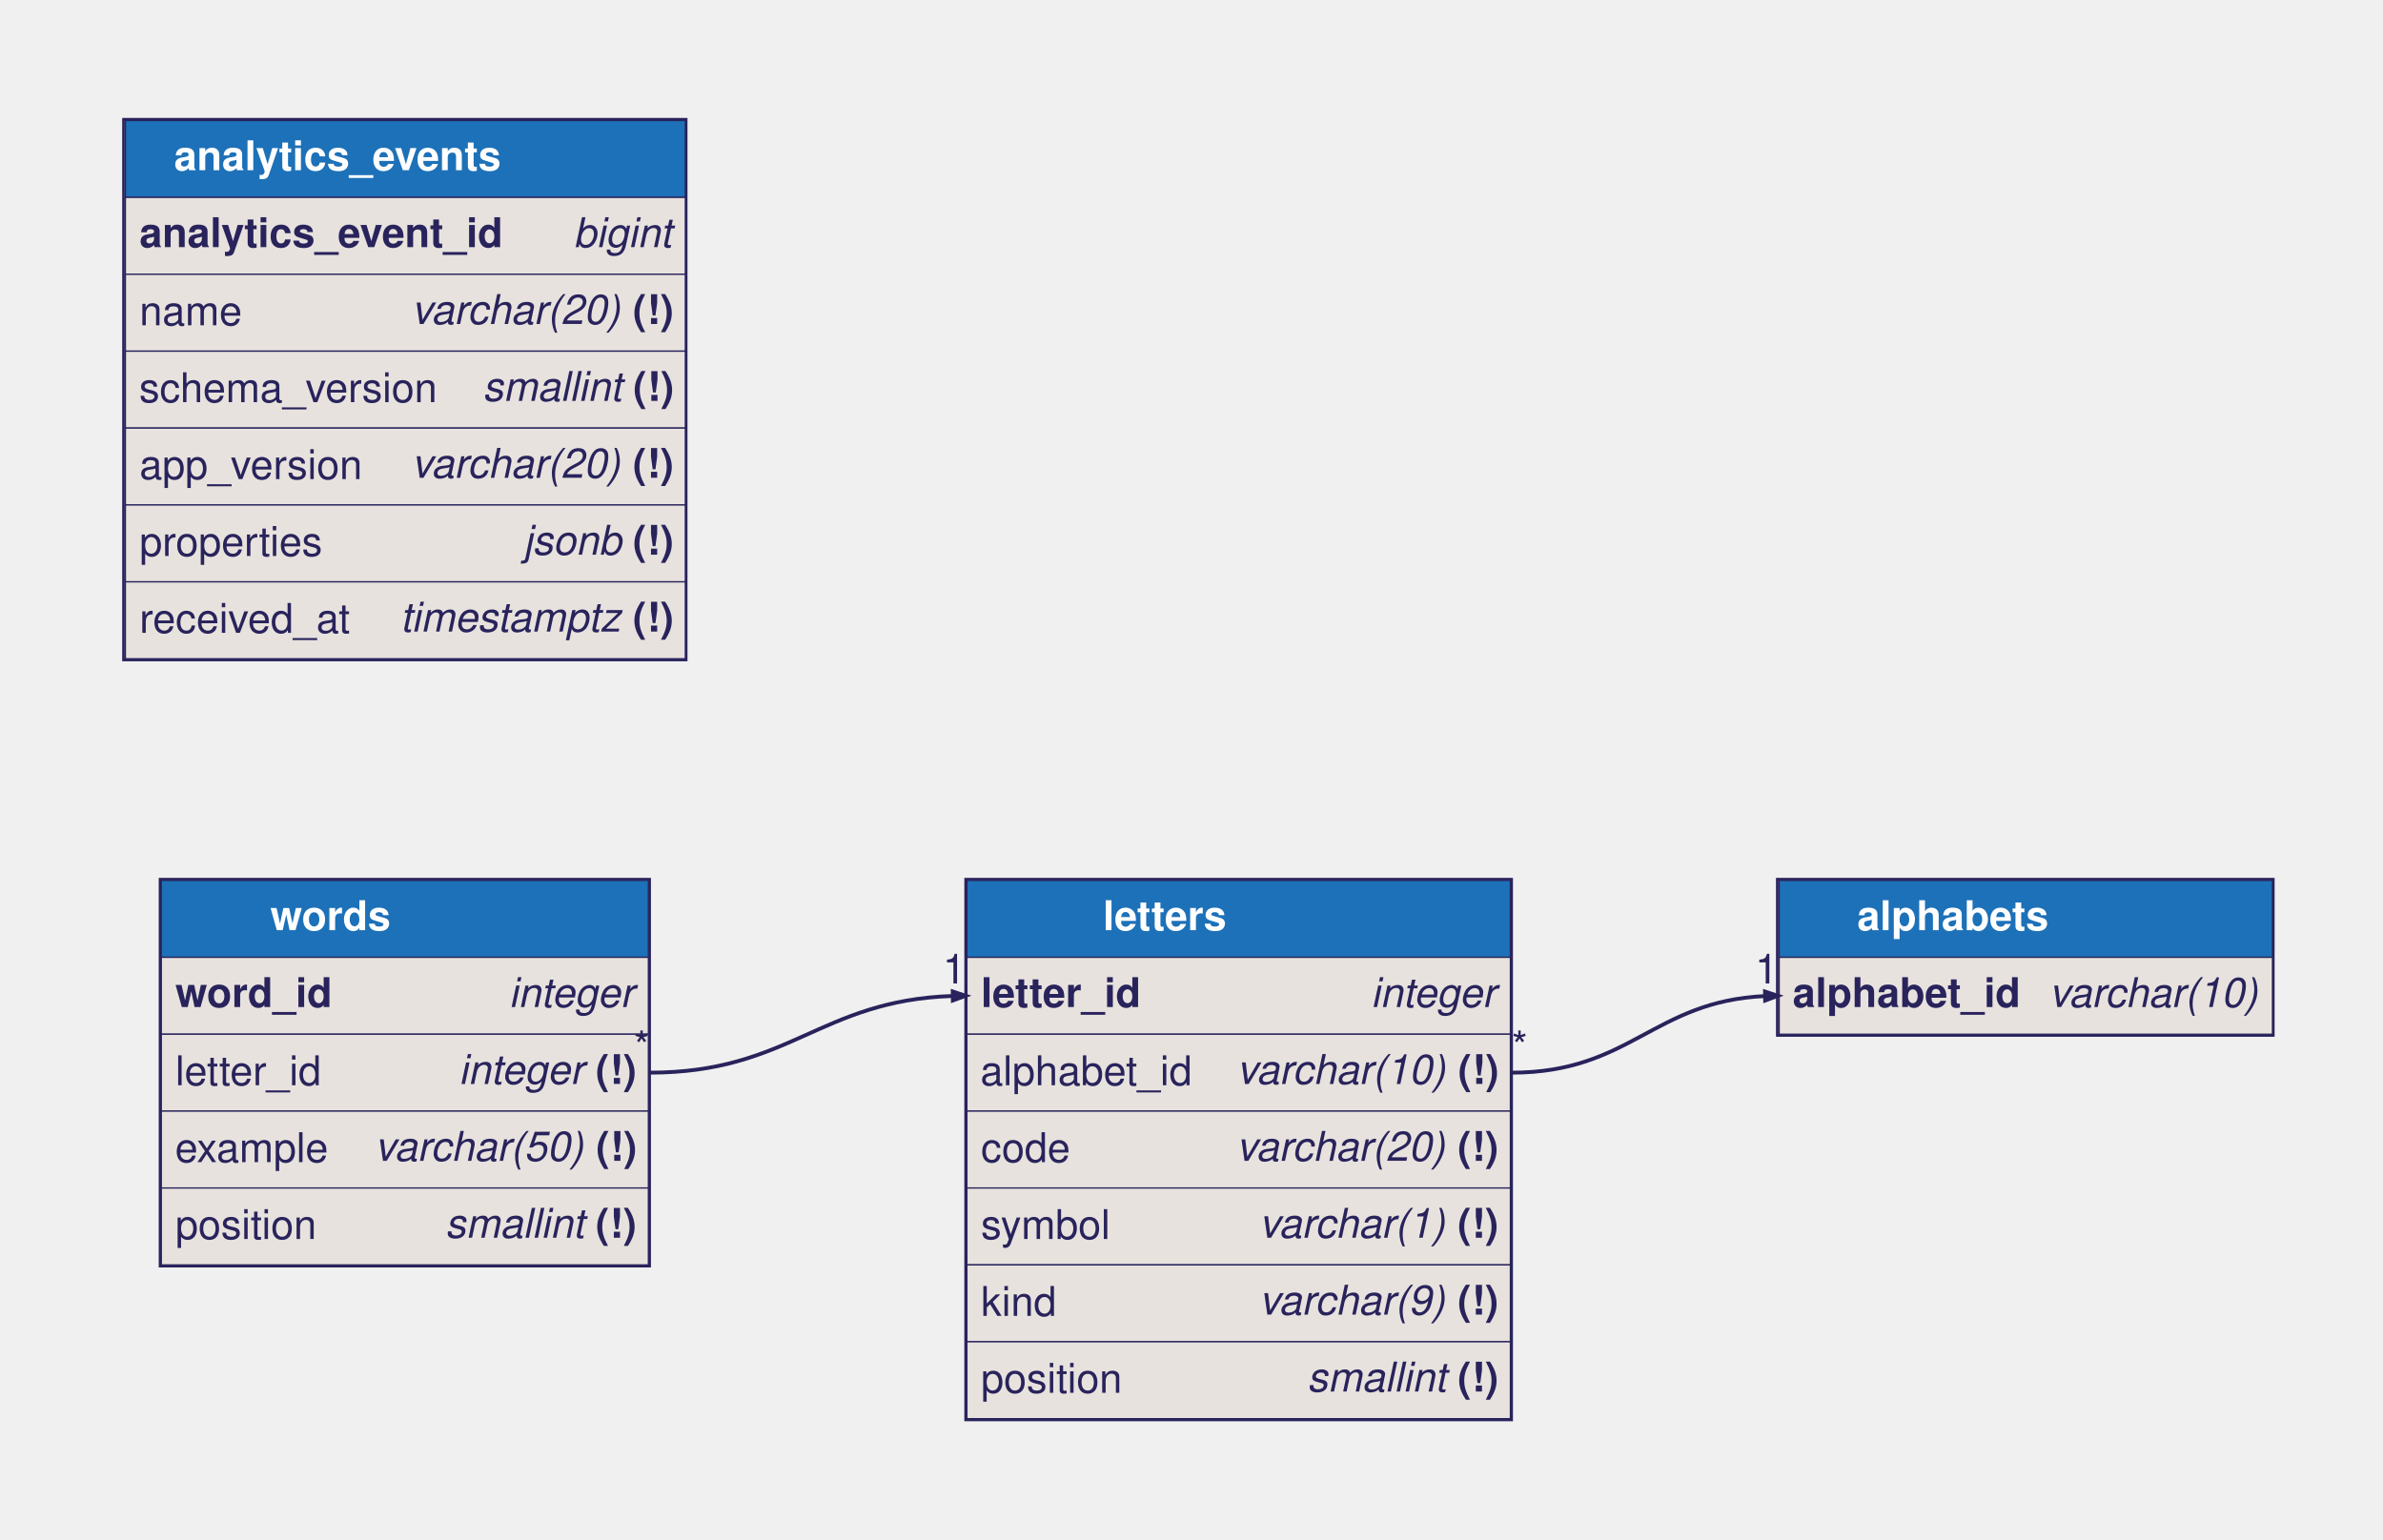
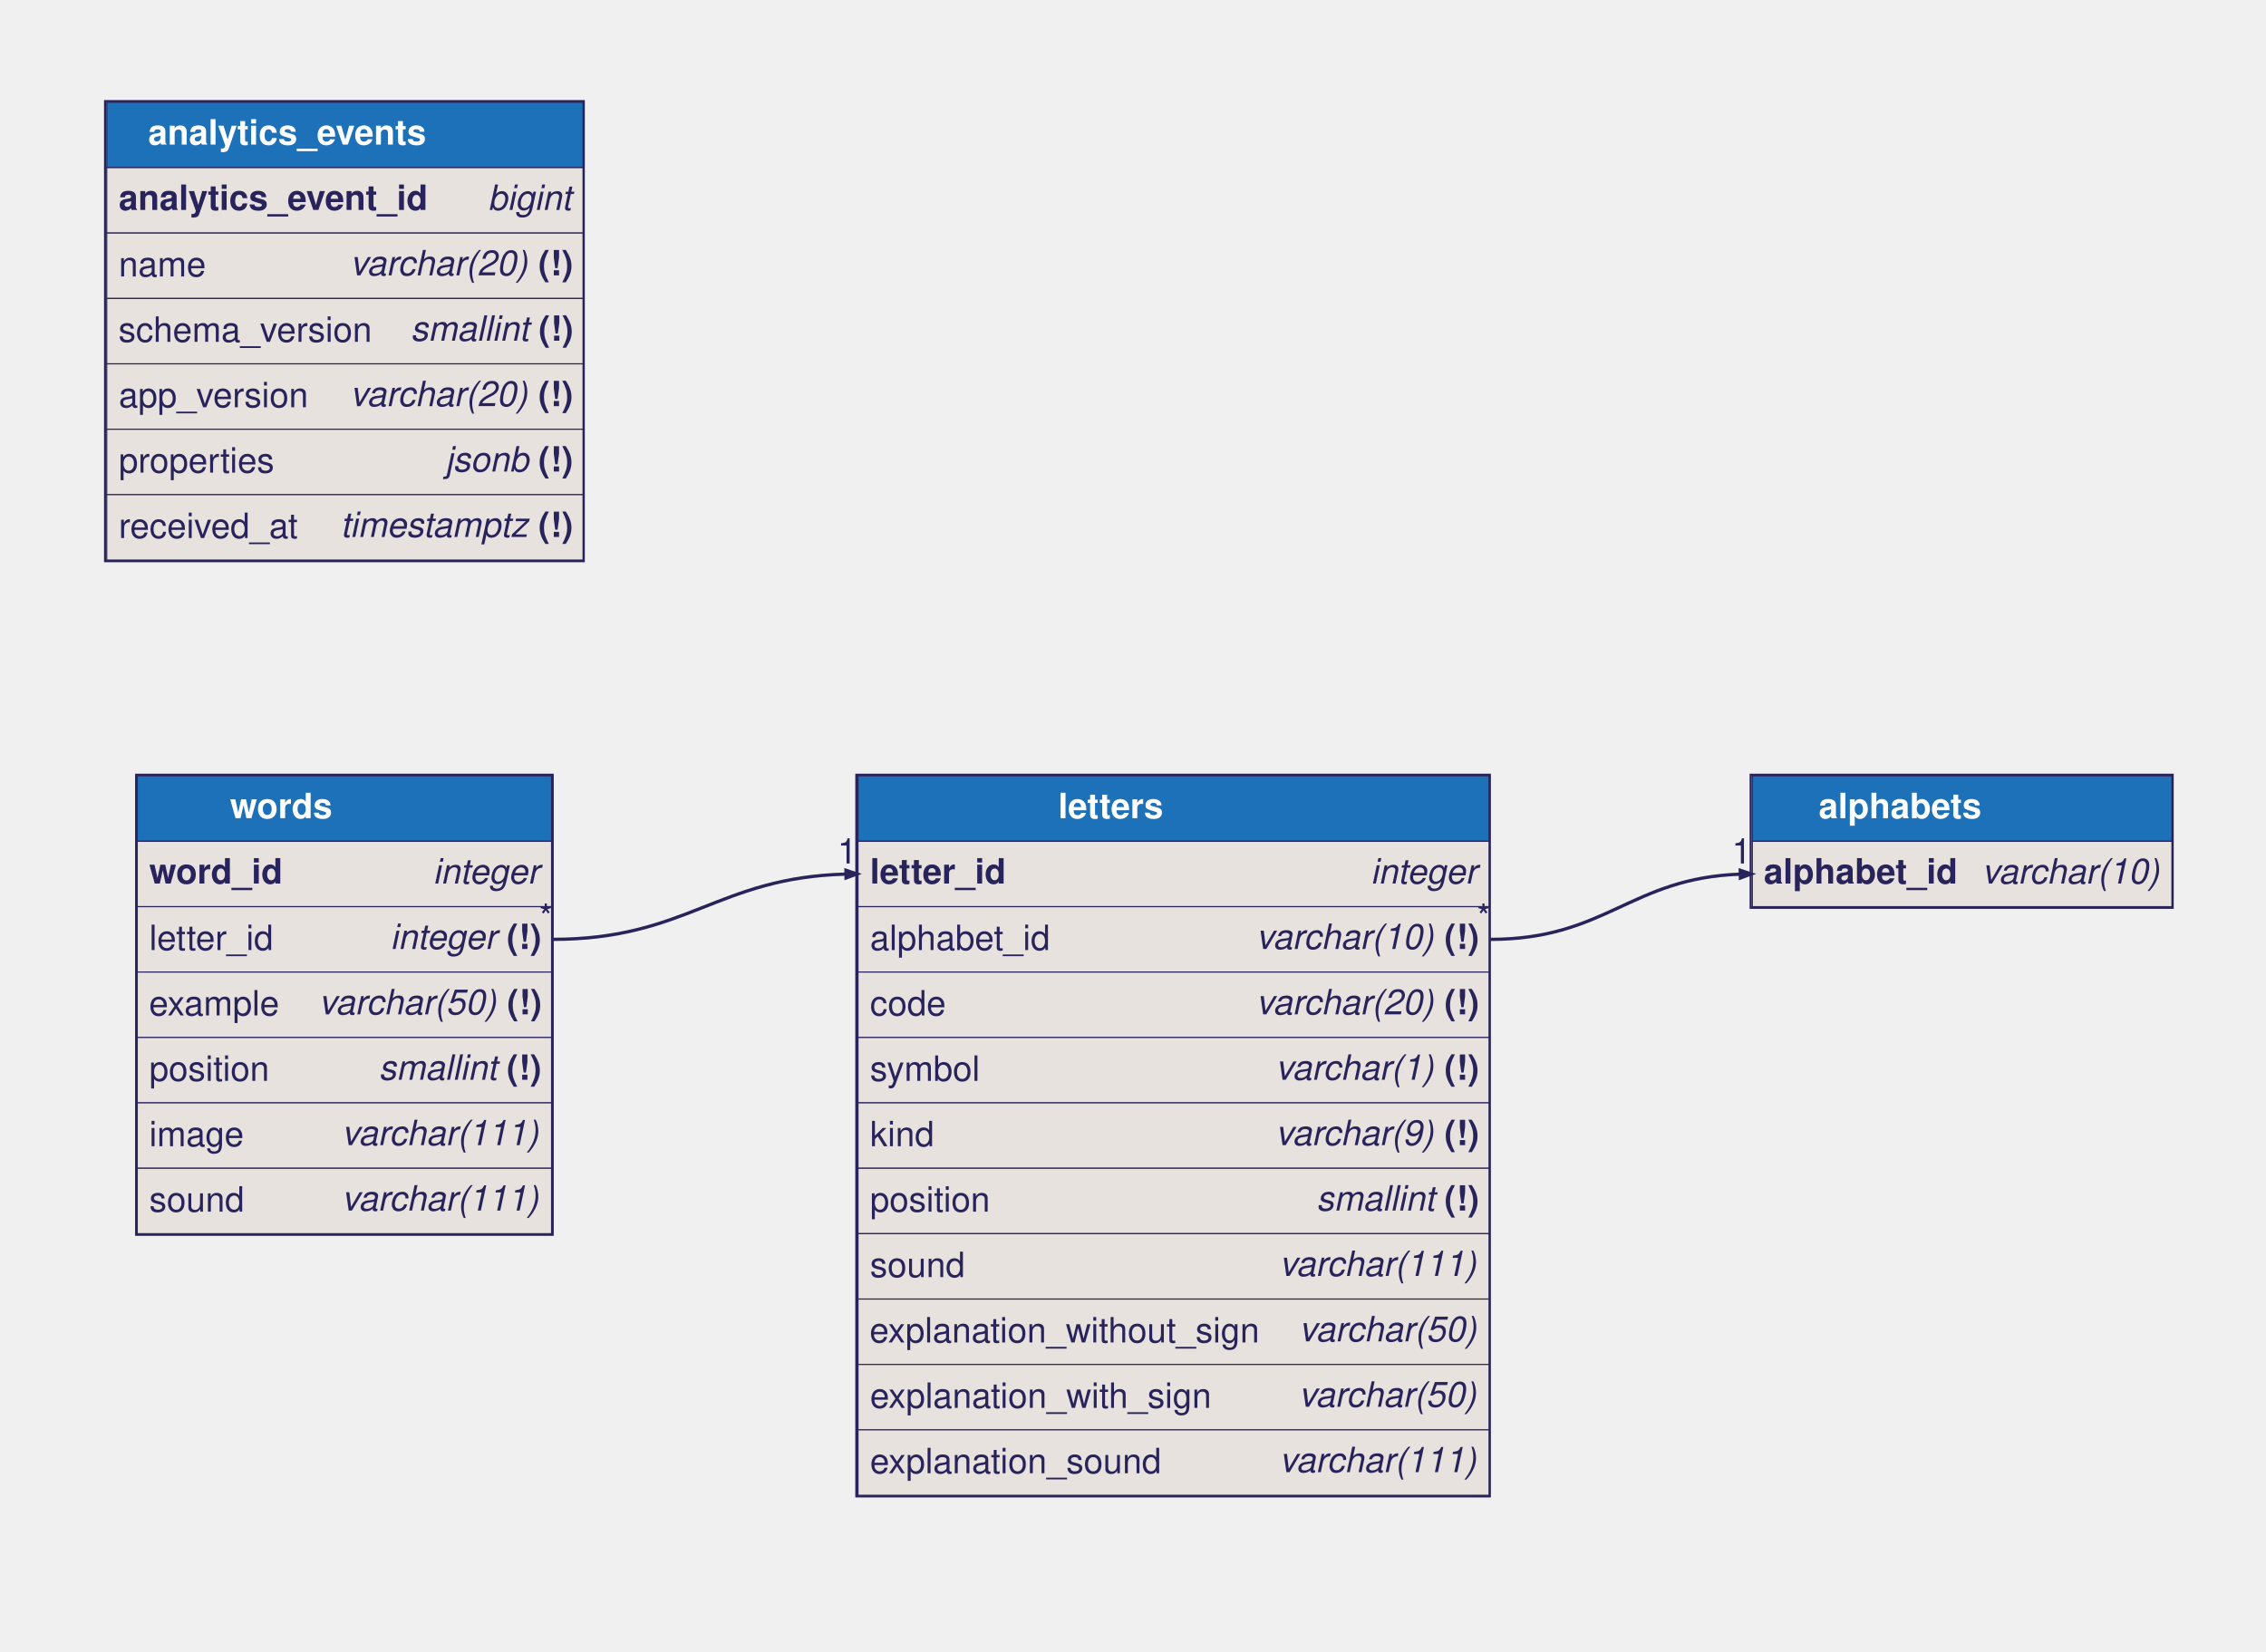
- <svg xmlns="http://www.w3.org/2000/svg" width="1859pt" height="1201pt" viewBox="0.00 0.00 1859.08 1200.63">
-   <g id="graph0" class="graph" transform="scale(1 1) rotate(0) translate(4 1196.63)">
+ <svg xmlns="http://www.w3.org/2000/svg" width="2078pt" height="1515pt" viewBox="0.00 0.00 2078.28 1515.33">
+   <g id="graph0" class="graph" transform="scale(1 1) rotate(0) translate(4 1511.33)">
    <g id="alphabets" class="node">
-       <ellipse fill="none" stroke="black" stroke-width="0" cx="1576.02" cy="-449.81" rx="275.13" ry="87.86" />
-       <polygon fill="#1d71b8" stroke="transparent" points="1384.02,-449.81 1384.02,-509.81 1769.02,-509.81 1769.02,-449.81 1384.02,-449.81" />
-       <polygon fill="none" stroke="#29235c" points="1384.02,-449.81 1384.02,-509.81 1769.02,-509.81 1769.02,-449.81 1384.02,-449.81" />
-       <text text-anchor="start" x="1444.9" y="-471.01" font-family="Helvetica,sans-Serif" font-weight="bold" font-size="32.00" fill="#ffffff">       alphabets       </text>
-       <polygon fill="#e7e2dd" stroke="transparent" points="1384.02,-389.81 1384.02,-449.81 1769.02,-449.81 1769.02,-389.81 1384.02,-389.81" />
-       <polygon fill="none" stroke="#29235c" points="1384.02,-389.81 1384.02,-449.81 1769.02,-449.81 1769.02,-389.81 1384.02,-389.81" />
-       <text text-anchor="start" x="1394.53" y="-411.01" font-family="Helvetica,sans-Serif" font-weight="bold" font-size="32.00" fill="#29235c">alphabet_id</text>
-       <text text-anchor="start" x="1559.93" y="-411.01" font-family="Helvetica,sans-Serif" font-size="32.00" fill="#29235c">    </text>
-       <text text-anchor="start" x="1594.74" y="-411.01" font-family="Helvetica,sans-Serif" font-style="italic" font-size="32.00" fill="#29235c">varchar(10)</text>
-       <polygon fill="none" stroke="#29235c" stroke-width="2" points="1382.52,-388.81 1382.52,-510.81 1769.52,-510.81 1769.52,-388.81 1382.52,-388.81" />
+       <ellipse fill="none" stroke="black" stroke-width="0" cx="1795.22" cy="-739.52" rx="275.13" ry="87.86" />
+       <polygon fill="#1d71b8" stroke="transparent" points="1603.22,-739.52 1603.22,-799.52 1988.22,-799.52 1988.22,-739.52 1603.22,-739.52" />
+       <polygon fill="none" stroke="#29235c" points="1603.22,-739.52 1603.22,-799.52 1988.22,-799.52 1988.22,-739.52 1603.22,-739.52" />
+       <text text-anchor="start" x="1664.11" y="-760.72" font-family="Helvetica,sans-Serif" font-weight="bold" font-size="32.00" fill="#ffffff">       alphabets       </text>
+       <polygon fill="#e7e2dd" stroke="transparent" points="1603.22,-679.52 1603.22,-739.52 1988.22,-739.52 1988.22,-679.52 1603.22,-679.52" />
+       <polygon fill="none" stroke="#29235c" points="1603.22,-679.52 1603.22,-739.52 1988.22,-739.52 1988.22,-679.52 1603.22,-679.52" />
+       <text text-anchor="start" x="1613.73" y="-700.72" font-family="Helvetica,sans-Serif" font-weight="bold" font-size="32.00" fill="#29235c">alphabet_id</text>
+       <text text-anchor="start" x="1779.14" y="-700.72" font-family="Helvetica,sans-Serif" font-size="32.00" fill="#29235c">    </text>
+       <text text-anchor="start" x="1813.94" y="-700.72" font-family="Helvetica,sans-Serif" font-style="italic" font-size="32.00" fill="#29235c">varchar(10)</text>
+       <polygon fill="none" stroke="#29235c" stroke-width="2" points="1601.72,-678.52 1601.72,-800.52 1988.72,-800.52 1988.72,-678.52 1601.72,-678.52" />
    </g>
    <g id="letters" class="node">
-       <ellipse fill="none" stroke="black" stroke-width="0" cx="962.31" cy="-299.81" rx="302.78" ry="299.63" />
-       <polygon fill="#1d71b8" stroke="transparent" points="750.31,-449.81 750.31,-509.81 1174.31,-509.81 1174.31,-449.81 750.31,-449.81" />
-       <polygon fill="none" stroke="#29235c" points="750.31,-449.81 750.31,-509.81 1174.31,-509.81 1174.31,-449.81 750.31,-449.81" />
-       <text text-anchor="start" x="856.5" y="-471.01" font-family="Helvetica,sans-Serif" font-weight="bold" font-size="32.00" fill="#ffffff">       letters       </text>
-       <polygon fill="#e7e2dd" stroke="transparent" points="750.31,-389.81 750.31,-449.81 1174.31,-449.81 1174.31,-389.81 750.31,-389.81" />
-       <polygon fill="none" stroke="#29235c" points="750.31,-389.81 750.31,-449.81 1174.31,-449.81 1174.31,-389.81 750.31,-389.81" />
-       <text text-anchor="start" x="761.31" y="-411.01" font-family="Helvetica,sans-Serif" font-weight="bold" font-size="32.00" fill="#29235c">letter_id</text>
-       <text text-anchor="start" x="875.11" y="-411.01" font-family="Helvetica,sans-Serif" font-size="32.00" fill="#29235c">    </text>
-       <text text-anchor="start" x="1065.51" y="-411.01" font-family="Helvetica,sans-Serif" font-style="italic" font-size="32.00" fill="#29235c">integer</text>
-       <polygon fill="#e7e2dd" stroke="transparent" points="750.31,-329.81 750.31,-389.81 1174.31,-389.81 1174.31,-329.81 750.31,-329.81" />
-       <polygon fill="none" stroke="#29235c" points="750.31,-329.81 750.31,-389.81 1174.31,-389.81 1174.31,-329.81 750.31,-329.81" />
-       <text text-anchor="start" x="760.82" y="-350.01" font-family="Helvetica,sans-Serif" font-size="32.00" fill="#29235c">alphabet_id    </text>
-       <text text-anchor="start" x="960.99" y="-351.01" font-family="Helvetica,sans-Serif" font-style="italic" font-size="32.00" fill="#29235c">varchar(10)</text>
-       <text text-anchor="start" x="1124.54" y="-351.01" font-family="Helvetica,sans-Serif" font-size="32.00" fill="#29235c"> </text>
-       <text text-anchor="start" x="1133.43" y="-351.01" font-family="Helvetica,sans-Serif" font-weight="bold" font-size="32.00" fill="#29235c">(!)</text>
-       <polygon fill="#e7e2dd" stroke="transparent" points="750.31,-269.81 750.31,-329.81 1174.31,-329.81 1174.31,-269.81 750.31,-269.81" />
-       <polygon fill="none" stroke="#29235c" points="750.31,-269.81 750.31,-329.81 1174.31,-329.81 1174.31,-269.81 750.31,-269.81" />
-       <text text-anchor="start" x="761.31" y="-290.01" font-family="Helvetica,sans-Serif" font-size="32.00" fill="#29235c">code    </text>
-       <text text-anchor="start" x="960.66" y="-291.01" font-family="Helvetica,sans-Serif" font-style="italic" font-size="32.00" fill="#29235c">varchar(20)</text>
-       <text text-anchor="start" x="1124.22" y="-291.01" font-family="Helvetica,sans-Serif" font-size="32.00" fill="#29235c"> </text>
-       <text text-anchor="start" x="1133.11" y="-291.01" font-family="Helvetica,sans-Serif" font-weight="bold" font-size="32.00" fill="#29235c">(!)</text>
-       <polygon fill="#e7e2dd" stroke="transparent" points="750.31,-209.81 750.31,-269.81 1174.31,-269.81 1174.31,-209.81 750.31,-209.81" />
-       <polygon fill="none" stroke="#29235c" points="750.31,-209.81 750.31,-269.81 1174.31,-269.81 1174.31,-209.81 750.31,-209.81" />
-       <text text-anchor="start" x="761.31" y="-230.01" font-family="Helvetica,sans-Serif" font-size="32.00" fill="#29235c">symbol    </text>
-       <text text-anchor="start" x="978.45" y="-231.01" font-family="Helvetica,sans-Serif" font-style="italic" font-size="32.00" fill="#29235c">varchar(1)</text>
-       <text text-anchor="start" x="1124.22" y="-231.01" font-family="Helvetica,sans-Serif" font-size="32.00" fill="#29235c"> </text>
-       <text text-anchor="start" x="1133.11" y="-231.01" font-family="Helvetica,sans-Serif" font-weight="bold" font-size="32.00" fill="#29235c">(!)</text>
-       <polygon fill="#e7e2dd" stroke="transparent" points="750.31,-149.81 750.31,-209.81 1174.31,-209.81 1174.31,-149.81 750.31,-149.81" />
-       <polygon fill="none" stroke="#29235c" points="750.31,-149.81 750.31,-209.81 1174.31,-209.81 1174.31,-149.81 750.31,-149.81" />
-       <text text-anchor="start" x="761.31" y="-170.01" font-family="Helvetica,sans-Serif" font-size="32.00" fill="#29235c">kind    </text>
-       <text text-anchor="start" x="978.45" y="-171.01" font-family="Helvetica,sans-Serif" font-style="italic" font-size="32.00" fill="#29235c">varchar(9)</text>
-       <text text-anchor="start" x="1124.22" y="-171.01" font-family="Helvetica,sans-Serif" font-size="32.00" fill="#29235c"> </text>
-       <text text-anchor="start" x="1133.11" y="-171.01" font-family="Helvetica,sans-Serif" font-weight="bold" font-size="32.00" fill="#29235c">(!)</text>
-       <polygon fill="#e7e2dd" stroke="transparent" points="750.31,-89.81 750.31,-149.81 1174.31,-149.81 1174.31,-89.81 750.31,-89.81" />
-       <polygon fill="none" stroke="#29235c" points="750.31,-89.81 750.31,-149.81 1174.31,-149.81 1174.31,-89.81 750.31,-89.81" />
-       <text text-anchor="start" x="761.31" y="-110.01" font-family="Helvetica,sans-Serif" font-size="32.00" fill="#29235c">position    </text>
-       <text text-anchor="start" x="1015.79" y="-111.01" font-family="Helvetica,sans-Serif" font-style="italic" font-size="32.00" fill="#29235c">smallint</text>
-       <text text-anchor="start" x="1124.22" y="-111.01" font-family="Helvetica,sans-Serif" font-size="32.00" fill="#29235c"> </text>
-       <text text-anchor="start" x="1133.11" y="-111.01" font-family="Helvetica,sans-Serif" font-weight="bold" font-size="32.00" fill="#29235c">(!)</text>
-       <polygon fill="none" stroke="#29235c" stroke-width="2" points="749.31,-88.81 749.31,-510.81 1175.31,-510.81 1175.31,-88.81 749.31,-88.81" />
+       <ellipse fill="none" stroke="black" stroke-width="0" cx="1071.91" cy="-469.52" rx="412.49" ry="469.54" />
+       <polygon fill="#1d71b8" stroke="transparent" points="782.91,-739.52 782.91,-799.52 1361.91,-799.52 1361.91,-739.52 782.91,-739.52" />
+       <polygon fill="none" stroke="#29235c" points="782.91,-739.52 782.91,-799.52 1361.91,-799.52 1361.91,-739.52 782.91,-739.52" />
+       <text text-anchor="start" x="966.6" y="-760.72" font-family="Helvetica,sans-Serif" font-weight="bold" font-size="32.00" fill="#ffffff">       letters       </text>
+       <polygon fill="#e7e2dd" stroke="transparent" points="782.91,-679.52 782.91,-739.52 1361.91,-739.52 1361.91,-679.52 782.91,-679.52" />
+       <polygon fill="none" stroke="#29235c" points="782.91,-679.52 782.91,-739.52 1361.91,-739.52 1361.91,-679.52 782.91,-679.52" />
+       <text text-anchor="start" x="793.91" y="-700.72" font-family="Helvetica,sans-Serif" font-weight="bold" font-size="32.00" fill="#29235c">letter_id</text>
+       <text text-anchor="start" x="907.71" y="-700.72" font-family="Helvetica,sans-Serif" font-size="32.00" fill="#29235c">    </text>
+       <text text-anchor="start" x="1253.11" y="-700.72" font-family="Helvetica,sans-Serif" font-style="italic" font-size="32.00" fill="#29235c">integer</text>
+       <polygon fill="#e7e2dd" stroke="transparent" points="782.91,-619.52 782.91,-679.52 1361.91,-679.52 1361.91,-619.52 782.91,-619.52" />
+       <polygon fill="none" stroke="#29235c" points="782.91,-619.52 782.91,-679.52 1361.91,-679.52 1361.91,-619.52 782.91,-619.52" />
+       <text text-anchor="start" x="793.91" y="-639.72" font-family="Helvetica,sans-Serif" font-size="32.00" fill="#29235c">alphabet_id    </text>
+       <text text-anchor="start" x="1148.27" y="-640.72" font-family="Helvetica,sans-Serif" font-style="italic" font-size="32.00" fill="#29235c">varchar(10)</text>
+       <text text-anchor="start" x="1311.82" y="-640.72" font-family="Helvetica,sans-Serif" font-size="32.00" fill="#29235c"> </text>
+       <text text-anchor="start" x="1320.71" y="-640.72" font-family="Helvetica,sans-Serif" font-weight="bold" font-size="32.00" fill="#29235c">(!)</text>
+       <polygon fill="#e7e2dd" stroke="transparent" points="782.91,-559.52 782.91,-619.52 1361.91,-619.52 1361.91,-559.52 782.91,-559.52" />
+       <polygon fill="none" stroke="#29235c" points="782.91,-559.52 782.91,-619.52 1361.91,-619.52 1361.91,-559.52 782.91,-559.52" />
+       <text text-anchor="start" x="793.91" y="-579.72" font-family="Helvetica,sans-Serif" font-size="32.00" fill="#29235c">code    </text>
+       <text text-anchor="start" x="1148.27" y="-580.72" font-family="Helvetica,sans-Serif" font-style="italic" font-size="32.00" fill="#29235c">varchar(20)</text>
+       <text text-anchor="start" x="1311.82" y="-580.72" font-family="Helvetica,sans-Serif" font-size="32.00" fill="#29235c"> </text>
+       <text text-anchor="start" x="1320.71" y="-580.72" font-family="Helvetica,sans-Serif" font-weight="bold" font-size="32.00" fill="#29235c">(!)</text>
+       <polygon fill="#e7e2dd" stroke="transparent" points="782.91,-499.52 782.91,-559.52 1361.91,-559.52 1361.91,-499.52 782.91,-499.52" />
+       <polygon fill="none" stroke="#29235c" points="782.91,-499.52 782.91,-559.52 1361.91,-559.52 1361.91,-499.52 782.91,-499.52" />
+       <text text-anchor="start" x="793.91" y="-519.72" font-family="Helvetica,sans-Serif" font-size="32.00" fill="#29235c">symbol    </text>
+       <text text-anchor="start" x="1166.05" y="-520.72" font-family="Helvetica,sans-Serif" font-style="italic" font-size="32.00" fill="#29235c">varchar(1)</text>
+       <text text-anchor="start" x="1311.82" y="-520.72" font-family="Helvetica,sans-Serif" font-size="32.00" fill="#29235c"> </text>
+       <text text-anchor="start" x="1320.71" y="-520.72" font-family="Helvetica,sans-Serif" font-weight="bold" font-size="32.00" fill="#29235c">(!)</text>
+       <polygon fill="#e7e2dd" stroke="transparent" points="782.91,-439.52 782.91,-499.52 1361.91,-499.52 1361.91,-439.52 782.91,-439.52" />
+       <polygon fill="none" stroke="#29235c" points="782.91,-439.52 782.91,-499.52 1361.91,-499.52 1361.91,-439.52 782.91,-439.52" />
+       <text text-anchor="start" x="793.91" y="-459.72" font-family="Helvetica,sans-Serif" font-size="32.00" fill="#29235c">kind    </text>
+       <text text-anchor="start" x="1166.05" y="-460.72" font-family="Helvetica,sans-Serif" font-style="italic" font-size="32.00" fill="#29235c">varchar(9)</text>
+       <text text-anchor="start" x="1311.82" y="-460.72" font-family="Helvetica,sans-Serif" font-size="32.00" fill="#29235c"> </text>
+       <text text-anchor="start" x="1320.71" y="-460.72" font-family="Helvetica,sans-Serif" font-weight="bold" font-size="32.00" fill="#29235c">(!)</text>
+       <polygon fill="#e7e2dd" stroke="transparent" points="782.91,-379.52 782.91,-439.52 1361.91,-439.52 1361.91,-379.52 782.91,-379.52" />
+       <polygon fill="none" stroke="#29235c" points="782.91,-379.52 782.91,-439.52 1361.91,-439.52 1361.91,-379.52 782.91,-379.52" />
+       <text text-anchor="start" x="793.91" y="-399.72" font-family="Helvetica,sans-Serif" font-size="32.00" fill="#29235c">position    </text>
+       <text text-anchor="start" x="1203.39" y="-400.72" font-family="Helvetica,sans-Serif" font-style="italic" font-size="32.00" fill="#29235c">smallint</text>
+       <text text-anchor="start" x="1311.82" y="-400.72" font-family="Helvetica,sans-Serif" font-size="32.00" fill="#29235c"> </text>
+       <text text-anchor="start" x="1320.71" y="-400.72" font-family="Helvetica,sans-Serif" font-weight="bold" font-size="32.00" fill="#29235c">(!)</text>
+       <polygon fill="#e7e2dd" stroke="transparent" points="782.91,-319.52 782.91,-379.52 1361.91,-379.52 1361.91,-319.52 782.91,-319.52" />
+       <polygon fill="none" stroke="#29235c" points="782.91,-319.52 782.91,-379.52 1361.91,-379.52 1361.91,-319.52 782.91,-319.52" />
+       <text text-anchor="start" x="793.91" y="-339.72" font-family="Helvetica,sans-Serif" font-size="32.00" fill="#29235c">sound    </text>
+       <text text-anchor="start" x="1169.57" y="-340.72" font-family="Helvetica,sans-Serif" font-style="italic" font-size="32.00" fill="#29235c">varchar(111)</text>
+       <polygon fill="#e7e2dd" stroke="transparent" points="782.91,-259.52 782.91,-319.52 1361.91,-319.52 1361.91,-259.52 782.91,-259.52" />
+       <polygon fill="none" stroke="#29235c" points="782.91,-259.52 782.91,-319.52 1361.91,-319.52 1361.91,-259.52 782.91,-259.52" />
+       <text text-anchor="start" x="793.51" y="-279.72" font-family="Helvetica,sans-Serif" font-size="32.00" fill="#29235c">explanation_without_sign    </text>
+       <text text-anchor="start" x="1187.63" y="-280.72" font-family="Helvetica,sans-Serif" font-style="italic" font-size="32.00" fill="#29235c">varchar(50)</text>
+       <polygon fill="#e7e2dd" stroke="transparent" points="782.91,-199.52 782.91,-259.52 1361.91,-259.52 1361.91,-199.52 782.91,-199.52" />
+       <polygon fill="none" stroke="#29235c" points="782.91,-199.52 782.91,-259.52 1361.91,-259.52 1361.91,-199.52 782.91,-199.52" />
+       <text text-anchor="start" x="793.91" y="-219.72" font-family="Helvetica,sans-Serif" font-size="32.00" fill="#29235c">explanation_with_sign    </text>
+       <text text-anchor="start" x="1187.36" y="-220.72" font-family="Helvetica,sans-Serif" font-style="italic" font-size="32.00" fill="#29235c">varchar(50)</text>
+       <polygon fill="#e7e2dd" stroke="transparent" points="782.91,-139.52 782.91,-199.52 1361.91,-199.52 1361.91,-139.52 782.91,-139.52" />
+       <polygon fill="none" stroke="#29235c" points="782.91,-139.52 782.91,-199.52 1361.91,-199.52 1361.91,-139.52 782.91,-139.52" />
+       <text text-anchor="start" x="793.91" y="-159.72" font-family="Helvetica,sans-Serif" font-size="32.00" fill="#29235c">explanation_sound    </text>
+       <text text-anchor="start" x="1169.57" y="-160.72" font-family="Helvetica,sans-Serif" font-style="italic" font-size="32.00" fill="#29235c">varchar(111)</text>
+       <polygon fill="none" stroke="#29235c" stroke-width="2" points="781.41,-138.52 781.41,-800.52 1362.41,-800.52 1362.41,-138.52 781.41,-138.52" />
    </g>
    <g id="edge2" class="edge">
-       <path fill="none" stroke="#29235c" stroke-width="3" d="M1175.31,-359.81C1267.93,-359.81 1285.7,-415.56 1372.91,-419.58" />
-       <polygon fill="#29235c" stroke="#29235c" stroke-width="3" points="1372.94,-423.09 1383.02,-419.81 1373.1,-416.09 1372.94,-423.09" />
-       <text text-anchor="middle" x="1374.12" y="-429.41" font-family="Helvetica,sans-Serif" font-size="32.00" fill="#29235c">1</text>
-       <text text-anchor="middle" x="1181.53" y="-369.41" font-family="Helvetica,sans-Serif" font-size="32.00" fill="#29235c">*</text>
+       <path fill="none" stroke="#29235c" stroke-width="3" d="M1362.91,-649.52C1469.14,-649.52 1491.23,-705.83 1592.2,-709.35" />
+       <polygon fill="#29235c" stroke="#29235c" stroke-width="3" points="1592.16,-712.85 1602.22,-709.52 1592.28,-705.85 1592.16,-712.85" />
+       <text text-anchor="middle" x="1593.32" y="-719.12" font-family="Helvetica,sans-Serif" font-size="32.00" fill="#29235c">1</text>
+       <text text-anchor="middle" x="1356.69" y="-659.12" font-family="Helvetica,sans-Serif" font-size="32.00" fill="#29235c">*</text>
    </g>
    <g id="words" class="node">
-       <ellipse fill="none" stroke="black" stroke-width="0" cx="311.83" cy="-359.81" rx="271.56" ry="214.92" />
-       <polygon fill="#1d71b8" stroke="transparent" points="121.83,-449.81 121.83,-509.81 501.83,-509.81 501.83,-449.81 121.83,-449.81" />
-       <polygon fill="none" stroke="#29235c" points="121.83,-449.81 121.83,-509.81 501.83,-509.81 501.83,-449.81 121.83,-449.81" />
-       <text text-anchor="start" x="206.92" y="-471.01" font-family="Helvetica,sans-Serif" font-weight="bold" font-size="32.00" fill="#ffffff">       words       </text>
-       <polygon fill="#e7e2dd" stroke="transparent" points="121.83,-389.81 121.83,-449.81 501.83,-449.81 501.83,-389.81 121.83,-389.81" />
-       <polygon fill="none" stroke="#29235c" points="121.83,-389.81 121.83,-449.81 501.83,-449.81 501.83,-389.81 121.83,-389.81" />
-       <text text-anchor="start" x="132.83" y="-411.01" font-family="Helvetica,sans-Serif" font-weight="bold" font-size="32.00" fill="#29235c">word_id</text>
-       <text text-anchor="start" x="244.84" y="-411.01" font-family="Helvetica,sans-Serif" font-size="32.00" fill="#29235c">    </text>
-       <text text-anchor="start" x="393.03" y="-411.01" font-family="Helvetica,sans-Serif" font-style="italic" font-size="32.00" fill="#29235c">integer</text>
-       <polygon fill="#e7e2dd" stroke="transparent" points="121.83,-329.81 121.83,-389.81 501.83,-389.81 501.83,-329.81 121.83,-329.81" />
-       <polygon fill="none" stroke="#29235c" points="121.83,-329.81 121.83,-389.81 501.83,-389.81 501.83,-329.81 121.83,-329.81" />
-       <text text-anchor="start" x="132.83" y="-350.01" font-family="Helvetica,sans-Serif" font-size="32.00" fill="#29235c">letter_id    </text>
-       <text text-anchor="start" x="353.94" y="-351.01" font-family="Helvetica,sans-Serif" font-style="italic" font-size="32.00" fill="#29235c">integer</text>
-       <text text-anchor="start" x="451.74" y="-351.01" font-family="Helvetica,sans-Serif" font-size="32.00" fill="#29235c"> </text>
-       <text text-anchor="start" x="460.64" y="-351.01" font-family="Helvetica,sans-Serif" font-weight="bold" font-size="32.00" fill="#29235c">(!)</text>
-       <polygon fill="#e7e2dd" stroke="transparent" points="121.83,-269.81 121.83,-329.81 501.83,-329.81 501.83,-269.81 121.83,-269.81" />
-       <polygon fill="none" stroke="#29235c" points="121.83,-269.81 121.83,-329.81 501.83,-329.81 501.83,-269.81 121.83,-269.81" />
-       <text text-anchor="start" x="132.59" y="-290.01" font-family="Helvetica,sans-Serif" font-size="32.00" fill="#29235c">example    </text>
-       <text text-anchor="start" x="288.51" y="-291.01" font-family="Helvetica,sans-Serif" font-style="italic" font-size="32.00" fill="#29235c">varchar(50)</text>
-       <text text-anchor="start" x="452.07" y="-291.01" font-family="Helvetica,sans-Serif" font-size="32.00" fill="#29235c"> </text>
-       <text text-anchor="start" x="460.96" y="-291.01" font-family="Helvetica,sans-Serif" font-weight="bold" font-size="32.00" fill="#29235c">(!)</text>
-       <polygon fill="#e7e2dd" stroke="transparent" points="121.83,-209.81 121.83,-269.81 501.83,-269.81 501.83,-209.81 121.83,-209.81" />
-       <polygon fill="none" stroke="#29235c" points="121.83,-209.81 121.83,-269.81 501.83,-269.81 501.83,-209.81 121.83,-209.81" />
-       <text text-anchor="start" x="132.83" y="-230.01" font-family="Helvetica,sans-Serif" font-size="32.00" fill="#29235c">position    </text>
-       <text text-anchor="start" x="343.32" y="-231.01" font-family="Helvetica,sans-Serif" font-style="italic" font-size="32.00" fill="#29235c">smallint</text>
-       <text text-anchor="start" x="451.74" y="-231.01" font-family="Helvetica,sans-Serif" font-size="32.00" fill="#29235c"> </text>
-       <text text-anchor="start" x="460.64" y="-231.01" font-family="Helvetica,sans-Serif" font-weight="bold" font-size="32.00" fill="#29235c">(!)</text>
-       <polygon fill="none" stroke="#29235c" stroke-width="2" points="120.83,-208.81 120.83,-510.81 502.83,-510.81 502.83,-208.81 120.83,-208.81" />
+       <ellipse fill="none" stroke="black" stroke-width="0" cx="311.83" cy="-589.52" rx="271.56" ry="299.63" />
+       <polygon fill="#1d71b8" stroke="transparent" points="121.83,-739.52 121.83,-799.52 501.83,-799.52 501.83,-739.52 121.83,-739.52" />
+       <polygon fill="none" stroke="#29235c" points="121.83,-739.52 121.83,-799.52 501.83,-799.52 501.83,-739.52 121.83,-739.52" />
+       <text text-anchor="start" x="206.92" y="-760.72" font-family="Helvetica,sans-Serif" font-weight="bold" font-size="32.00" fill="#ffffff">       words       </text>
+       <polygon fill="#e7e2dd" stroke="transparent" points="121.83,-679.52 121.83,-739.52 501.83,-739.52 501.83,-679.52 121.83,-679.52" />
+       <polygon fill="none" stroke="#29235c" points="121.83,-679.52 121.83,-739.52 501.83,-739.52 501.83,-679.52 121.83,-679.52" />
+       <text text-anchor="start" x="132.83" y="-700.72" font-family="Helvetica,sans-Serif" font-weight="bold" font-size="32.00" fill="#29235c">word_id</text>
+       <text text-anchor="start" x="244.84" y="-700.72" font-family="Helvetica,sans-Serif" font-size="32.00" fill="#29235c">    </text>
+       <text text-anchor="start" x="393.03" y="-700.72" font-family="Helvetica,sans-Serif" font-style="italic" font-size="32.00" fill="#29235c">integer</text>
+       <polygon fill="#e7e2dd" stroke="transparent" points="121.83,-619.52 121.83,-679.52 501.83,-679.52 501.83,-619.52 121.83,-619.52" />
+       <polygon fill="none" stroke="#29235c" points="121.83,-619.52 121.83,-679.52 501.83,-679.52 501.83,-619.52 121.83,-619.52" />
+       <text text-anchor="start" x="132.83" y="-639.72" font-family="Helvetica,sans-Serif" font-size="32.00" fill="#29235c">letter_id    </text>
+       <text text-anchor="start" x="353.94" y="-640.72" font-family="Helvetica,sans-Serif" font-style="italic" font-size="32.00" fill="#29235c">integer</text>
+       <text text-anchor="start" x="451.74" y="-640.72" font-family="Helvetica,sans-Serif" font-size="32.00" fill="#29235c"> </text>
+       <text text-anchor="start" x="460.64" y="-640.72" font-family="Helvetica,sans-Serif" font-weight="bold" font-size="32.00" fill="#29235c">(!)</text>
+       <polygon fill="#e7e2dd" stroke="transparent" points="121.83,-559.52 121.83,-619.52 501.83,-619.52 501.83,-559.52 121.83,-559.52" />
+       <polygon fill="none" stroke="#29235c" points="121.83,-559.52 121.83,-619.52 501.83,-619.52 501.83,-559.52 121.83,-559.52" />
+       <text text-anchor="start" x="132.59" y="-579.72" font-family="Helvetica,sans-Serif" font-size="32.00" fill="#29235c">example    </text>
+       <text text-anchor="start" x="288.51" y="-580.72" font-family="Helvetica,sans-Serif" font-style="italic" font-size="32.00" fill="#29235c">varchar(50)</text>
+       <text text-anchor="start" x="452.07" y="-580.72" font-family="Helvetica,sans-Serif" font-size="32.00" fill="#29235c"> </text>
+       <text text-anchor="start" x="460.96" y="-580.72" font-family="Helvetica,sans-Serif" font-weight="bold" font-size="32.00" fill="#29235c">(!)</text>
+       <polygon fill="#e7e2dd" stroke="transparent" points="121.83,-499.52 121.83,-559.52 501.83,-559.52 501.83,-499.52 121.83,-499.52" />
+       <polygon fill="none" stroke="#29235c" points="121.83,-499.52 121.83,-559.52 501.83,-559.52 501.83,-499.52 121.83,-499.52" />
+       <text text-anchor="start" x="132.83" y="-519.72" font-family="Helvetica,sans-Serif" font-size="32.00" fill="#29235c">position    </text>
+       <text text-anchor="start" x="343.32" y="-520.72" font-family="Helvetica,sans-Serif" font-style="italic" font-size="32.00" fill="#29235c">smallint</text>
+       <text text-anchor="start" x="451.74" y="-520.72" font-family="Helvetica,sans-Serif" font-size="32.00" fill="#29235c"> </text>
+       <text text-anchor="start" x="460.64" y="-520.72" font-family="Helvetica,sans-Serif" font-weight="bold" font-size="32.00" fill="#29235c">(!)</text>
+       <polygon fill="#e7e2dd" stroke="transparent" points="121.83,-439.52 121.83,-499.52 501.83,-499.52 501.83,-439.52 121.83,-439.52" />
+       <polygon fill="none" stroke="#29235c" points="121.83,-439.52 121.83,-499.52 501.83,-499.52 501.83,-439.52 121.83,-439.52" />
+       <text text-anchor="start" x="132.83" y="-459.72" font-family="Helvetica,sans-Serif" font-size="32.00" fill="#29235c">image    </text>
+       <text text-anchor="start" x="309.49" y="-460.72" font-family="Helvetica,sans-Serif" font-style="italic" font-size="32.00" fill="#29235c">varchar(111)</text>
+       <polygon fill="#e7e2dd" stroke="transparent" points="121.83,-379.52 121.83,-439.52 501.83,-439.52 501.83,-379.52 121.83,-379.52" />
+       <polygon fill="none" stroke="#29235c" points="121.83,-379.52 121.83,-439.52 501.83,-439.52 501.83,-379.52 121.83,-379.52" />
+       <text text-anchor="start" x="132.83" y="-399.72" font-family="Helvetica,sans-Serif" font-size="32.00" fill="#29235c">sound    </text>
+       <text text-anchor="start" x="309.49" y="-400.72" font-family="Helvetica,sans-Serif" font-style="italic" font-size="32.00" fill="#29235c">varchar(111)</text>
+       <polygon fill="none" stroke="#29235c" stroke-width="2" points="120.83,-378.52 120.83,-800.52 502.83,-800.52 502.83,-378.52 120.83,-378.52" />
    </g>
    <g id="edge4" class="edge">
-       <path fill="none" stroke="#29235c" stroke-width="3" d="M502.83,-359.81C612.05,-359.81 635.16,-416.12 739,-419.64" />
-       <polygon fill="#29235c" stroke="#29235c" stroke-width="3" points="739.25,-423.15 749.31,-419.81 739.37,-416.15 739.25,-423.15" />
-       <text text-anchor="middle" x="740.42" y="-429.41" font-family="Helvetica,sans-Serif" font-size="32.00" fill="#29235c">1</text>
-       <text text-anchor="middle" x="496.61" y="-369.41" font-family="Helvetica,sans-Serif" font-size="32.00" fill="#29235c">*</text>
+       <path fill="none" stroke="#29235c" stroke-width="3" d="M502.83,-649.52C626.23,-649.52 653.58,-706.28 771.73,-709.39" />
+       <polygon fill="#29235c" stroke="#29235c" stroke-width="3" points="771.87,-712.89 781.91,-709.52 771.96,-705.89 771.87,-712.89" />
+       <text text-anchor="middle" x="773.02" y="-719.12" font-family="Helvetica,sans-Serif" font-size="32.00" fill="#29235c">1</text>
+       <text text-anchor="middle" x="496.61" y="-659.12" font-family="Helvetica,sans-Serif" font-size="32.00" fill="#29235c">*</text>
    </g>
    <g id="analytics_events" class="node">
-       <ellipse fill="none" stroke="black" stroke-width="0" cx="311.83" cy="-892.81" rx="311.67" ry="299.63" />
-       <polygon fill="#1d71b8" stroke="transparent" points="93.83,-1042.81 93.83,-1102.81 530.83,-1102.81 530.83,-1042.81 93.83,-1042.81" />
-       <polygon fill="none" stroke="#29235c" points="93.83,-1042.81 93.83,-1102.81 530.83,-1102.81 530.83,-1042.81 93.83,-1042.81" />
-       <text text-anchor="start" x="131.83" y="-1064.01" font-family="Helvetica,sans-Serif" font-weight="bold" font-size="32.00" fill="#ffffff">       analytics_events       </text>
-       <polygon fill="#e7e2dd" stroke="transparent" points="93.83,-982.81 93.83,-1042.81 530.83,-1042.81 530.83,-982.81 93.83,-982.81" />
-       <polygon fill="none" stroke="#29235c" points="93.83,-982.81 93.83,-1042.81 530.83,-1042.81 530.83,-982.81 93.83,-982.81" />
-       <text text-anchor="start" x="104.83" y="-1004.01" font-family="Helvetica,sans-Serif" font-weight="bold" font-size="32.00" fill="#29235c">analytics_event_id</text>
-       <text text-anchor="start" x="368.02" y="-1004.01" font-family="Helvetica,sans-Serif" font-size="32.00" fill="#29235c">    </text>
-       <text text-anchor="start" x="443.37" y="-1004.01" font-family="Helvetica,sans-Serif" font-style="italic" font-size="32.00" fill="#29235c">bigint</text>
-       <polygon fill="#e7e2dd" stroke="transparent" points="93.83,-922.81 93.83,-982.81 530.83,-982.81 530.83,-922.81 93.83,-922.81" />
-       <polygon fill="none" stroke="#29235c" points="93.83,-922.81 93.83,-982.81 530.83,-982.81 530.83,-922.81 93.83,-922.81" />
-       <text text-anchor="start" x="104.83" y="-943.01" font-family="Helvetica,sans-Serif" font-size="32.00" fill="#29235c">name    </text>
-       <text text-anchor="start" x="317.19" y="-944.01" font-family="Helvetica,sans-Serif" font-style="italic" font-size="32.00" fill="#29235c">varchar(20)</text>
-       <text text-anchor="start" x="480.74" y="-944.01" font-family="Helvetica,sans-Serif" font-size="32.00" fill="#29235c"> </text>
-       <text text-anchor="start" x="489.64" y="-944.01" font-family="Helvetica,sans-Serif" font-weight="bold" font-size="32.00" fill="#29235c">(!)</text>
-       <polygon fill="#e7e2dd" stroke="transparent" points="93.83,-862.81 93.83,-922.81 530.83,-922.81 530.83,-862.81 93.83,-862.81" />
-       <polygon fill="none" stroke="#29235c" points="93.83,-862.81 93.83,-922.81 530.83,-922.81 530.83,-862.81 93.83,-862.81" />
-       <text text-anchor="start" x="104.58" y="-883.01" font-family="Helvetica,sans-Serif" font-size="32.00" fill="#29235c">schema_version    </text>
-       <text text-anchor="start" x="372.58" y="-884.01" font-family="Helvetica,sans-Serif" font-style="italic" font-size="32.00" fill="#29235c">smallint</text>
-       <text text-anchor="start" x="481" y="-884.01" font-family="Helvetica,sans-Serif" font-size="32.00" fill="#29235c"> </text>
-       <text text-anchor="start" x="489.89" y="-884.01" font-family="Helvetica,sans-Serif" font-weight="bold" font-size="32.00" fill="#29235c">(!)</text>
-       <polygon fill="#e7e2dd" stroke="transparent" points="93.83,-802.81 93.83,-862.81 530.83,-862.81 530.83,-802.81 93.83,-802.81" />
-       <polygon fill="none" stroke="#29235c" points="93.83,-802.81 93.83,-862.81 530.83,-862.81 530.83,-802.81 93.83,-802.81" />
-       <text text-anchor="start" x="104.83" y="-823.01" font-family="Helvetica,sans-Serif" font-size="32.00" fill="#29235c">app_version    </text>
-       <text text-anchor="start" x="317.19" y="-824.01" font-family="Helvetica,sans-Serif" font-style="italic" font-size="32.00" fill="#29235c">varchar(20)</text>
-       <text text-anchor="start" x="480.74" y="-824.01" font-family="Helvetica,sans-Serif" font-size="32.00" fill="#29235c"> </text>
-       <text text-anchor="start" x="489.64" y="-824.01" font-family="Helvetica,sans-Serif" font-weight="bold" font-size="32.00" fill="#29235c">(!)</text>
-       <polygon fill="#e7e2dd" stroke="transparent" points="93.83,-742.81 93.83,-802.81 530.83,-802.81 530.83,-742.81 93.83,-742.81" />
-       <polygon fill="none" stroke="#29235c" points="93.83,-742.81 93.83,-802.81 530.83,-802.81 530.83,-742.81 93.83,-742.81" />
-       <text text-anchor="start" x="104.83" y="-763.01" font-family="Helvetica,sans-Serif" font-size="32.00" fill="#29235c">properties    </text>
-       <text text-anchor="start" x="404.28" y="-764.01" font-family="Helvetica,sans-Serif" font-style="italic" font-size="32.00" fill="#29235c">jsonb</text>
-       <text text-anchor="start" x="480.74" y="-764.01" font-family="Helvetica,sans-Serif" font-size="32.00" fill="#29235c"> </text>
-       <text text-anchor="start" x="489.64" y="-764.01" font-family="Helvetica,sans-Serif" font-weight="bold" font-size="32.00" fill="#29235c">(!)</text>
-       <polygon fill="#e7e2dd" stroke="transparent" points="93.83,-682.81 93.83,-742.81 530.83,-742.81 530.83,-682.81 93.83,-682.81" />
-       <polygon fill="none" stroke="#29235c" points="93.83,-682.81 93.83,-742.81 530.83,-742.81 530.83,-682.81 93.83,-682.81" />
-       <text text-anchor="start" x="104.83" y="-703.01" font-family="Helvetica,sans-Serif" font-size="32.00" fill="#29235c">received_at    </text>
-       <text text-anchor="start" x="308.29" y="-704.01" font-family="Helvetica,sans-Serif" font-style="italic" font-size="32.00" fill="#29235c">timestamptz</text>
-       <text text-anchor="start" x="480.74" y="-704.01" font-family="Helvetica,sans-Serif" font-size="32.00" fill="#29235c"> </text>
-       <text text-anchor="start" x="489.64" y="-704.01" font-family="Helvetica,sans-Serif" font-weight="bold" font-size="32.00" fill="#29235c">(!)</text>
-       <polygon fill="none" stroke="#29235c" stroke-width="2" points="92.33,-681.81 92.33,-1103.81 531.33,-1103.81 531.33,-681.81 92.33,-681.81" />
+       <ellipse fill="none" stroke="black" stroke-width="0" cx="311.83" cy="-1207.52" rx="311.67" ry="299.63" />
+       <polygon fill="#1d71b8" stroke="transparent" points="93.83,-1357.52 93.83,-1417.52 530.83,-1417.52 530.83,-1357.52 93.83,-1357.52" />
+       <polygon fill="none" stroke="#29235c" points="93.83,-1357.52 93.83,-1417.52 530.83,-1417.52 530.83,-1357.52 93.83,-1357.52" />
+       <text text-anchor="start" x="131.83" y="-1378.72" font-family="Helvetica,sans-Serif" font-weight="bold" font-size="32.00" fill="#ffffff">       analytics_events       </text>
+       <polygon fill="#e7e2dd" stroke="transparent" points="93.83,-1297.52 93.83,-1357.52 530.83,-1357.52 530.83,-1297.52 93.83,-1297.52" />
+       <polygon fill="none" stroke="#29235c" points="93.83,-1297.52 93.83,-1357.52 530.83,-1357.52 530.83,-1297.52 93.83,-1297.52" />
+       <text text-anchor="start" x="104.83" y="-1318.72" font-family="Helvetica,sans-Serif" font-weight="bold" font-size="32.00" fill="#29235c">analytics_event_id</text>
+       <text text-anchor="start" x="368.02" y="-1318.72" font-family="Helvetica,sans-Serif" font-size="32.00" fill="#29235c">    </text>
+       <text text-anchor="start" x="443.37" y="-1318.72" font-family="Helvetica,sans-Serif" font-style="italic" font-size="32.00" fill="#29235c">bigint</text>
+       <polygon fill="#e7e2dd" stroke="transparent" points="93.83,-1237.52 93.83,-1297.52 530.83,-1297.52 530.83,-1237.52 93.83,-1237.52" />
+       <polygon fill="none" stroke="#29235c" points="93.83,-1237.52 93.83,-1297.52 530.83,-1297.52 530.83,-1237.52 93.83,-1237.52" />
+       <text text-anchor="start" x="104.83" y="-1257.72" font-family="Helvetica,sans-Serif" font-size="32.00" fill="#29235c">name    </text>
+       <text text-anchor="start" x="317.19" y="-1258.72" font-family="Helvetica,sans-Serif" font-style="italic" font-size="32.00" fill="#29235c">varchar(20)</text>
+       <text text-anchor="start" x="480.74" y="-1258.72" font-family="Helvetica,sans-Serif" font-size="32.00" fill="#29235c"> </text>
+       <text text-anchor="start" x="489.64" y="-1258.72" font-family="Helvetica,sans-Serif" font-weight="bold" font-size="32.00" fill="#29235c">(!)</text>
+       <polygon fill="#e7e2dd" stroke="transparent" points="93.83,-1177.52 93.83,-1237.52 530.83,-1237.52 530.83,-1177.52 93.83,-1177.52" />
+       <polygon fill="none" stroke="#29235c" points="93.83,-1177.52 93.83,-1237.52 530.83,-1237.52 530.83,-1177.52 93.83,-1177.52" />
+       <text text-anchor="start" x="104.58" y="-1197.72" font-family="Helvetica,sans-Serif" font-size="32.00" fill="#29235c">schema_version    </text>
+       <text text-anchor="start" x="372.58" y="-1198.72" font-family="Helvetica,sans-Serif" font-style="italic" font-size="32.00" fill="#29235c">smallint</text>
+       <text text-anchor="start" x="481" y="-1198.72" font-family="Helvetica,sans-Serif" font-size="32.00" fill="#29235c"> </text>
+       <text text-anchor="start" x="489.89" y="-1198.72" font-family="Helvetica,sans-Serif" font-weight="bold" font-size="32.00" fill="#29235c">(!)</text>
+       <polygon fill="#e7e2dd" stroke="transparent" points="93.83,-1117.52 93.83,-1177.52 530.83,-1177.52 530.83,-1117.52 93.83,-1117.52" />
+       <polygon fill="none" stroke="#29235c" points="93.83,-1117.52 93.83,-1177.52 530.83,-1177.52 530.83,-1117.52 93.83,-1117.52" />
+       <text text-anchor="start" x="104.83" y="-1137.72" font-family="Helvetica,sans-Serif" font-size="32.00" fill="#29235c">app_version    </text>
+       <text text-anchor="start" x="317.19" y="-1138.72" font-family="Helvetica,sans-Serif" font-style="italic" font-size="32.00" fill="#29235c">varchar(20)</text>
+       <text text-anchor="start" x="480.74" y="-1138.72" font-family="Helvetica,sans-Serif" font-size="32.00" fill="#29235c"> </text>
+       <text text-anchor="start" x="489.64" y="-1138.72" font-family="Helvetica,sans-Serif" font-weight="bold" font-size="32.00" fill="#29235c">(!)</text>
+       <polygon fill="#e7e2dd" stroke="transparent" points="93.83,-1057.52 93.83,-1117.52 530.83,-1117.52 530.83,-1057.52 93.83,-1057.52" />
+       <polygon fill="none" stroke="#29235c" points="93.83,-1057.52 93.83,-1117.52 530.83,-1117.52 530.83,-1057.52 93.83,-1057.52" />
+       <text text-anchor="start" x="104.83" y="-1077.72" font-family="Helvetica,sans-Serif" font-size="32.00" fill="#29235c">properties    </text>
+       <text text-anchor="start" x="404.28" y="-1078.72" font-family="Helvetica,sans-Serif" font-style="italic" font-size="32.00" fill="#29235c">jsonb</text>
+       <text text-anchor="start" x="480.74" y="-1078.72" font-family="Helvetica,sans-Serif" font-size="32.00" fill="#29235c"> </text>
+       <text text-anchor="start" x="489.64" y="-1078.72" font-family="Helvetica,sans-Serif" font-weight="bold" font-size="32.00" fill="#29235c">(!)</text>
+       <polygon fill="#e7e2dd" stroke="transparent" points="93.83,-997.52 93.83,-1057.52 530.83,-1057.52 530.83,-997.52 93.83,-997.52" />
+       <polygon fill="none" stroke="#29235c" points="93.83,-997.52 93.83,-1057.52 530.83,-1057.52 530.83,-997.52 93.83,-997.52" />
+       <text text-anchor="start" x="104.83" y="-1017.72" font-family="Helvetica,sans-Serif" font-size="32.00" fill="#29235c">received_at    </text>
+       <text text-anchor="start" x="308.29" y="-1018.72" font-family="Helvetica,sans-Serif" font-style="italic" font-size="32.00" fill="#29235c">timestamptz</text>
+       <text text-anchor="start" x="480.74" y="-1018.72" font-family="Helvetica,sans-Serif" font-size="32.00" fill="#29235c"> </text>
+       <text text-anchor="start" x="489.64" y="-1018.72" font-family="Helvetica,sans-Serif" font-weight="bold" font-size="32.00" fill="#29235c">(!)</text>
+       <polygon fill="none" stroke="#29235c" stroke-width="2" points="92.33,-996.52 92.33,-1418.52 531.33,-1418.52 531.33,-996.52 92.33,-996.52" />
    </g>
  </g>
</svg>
